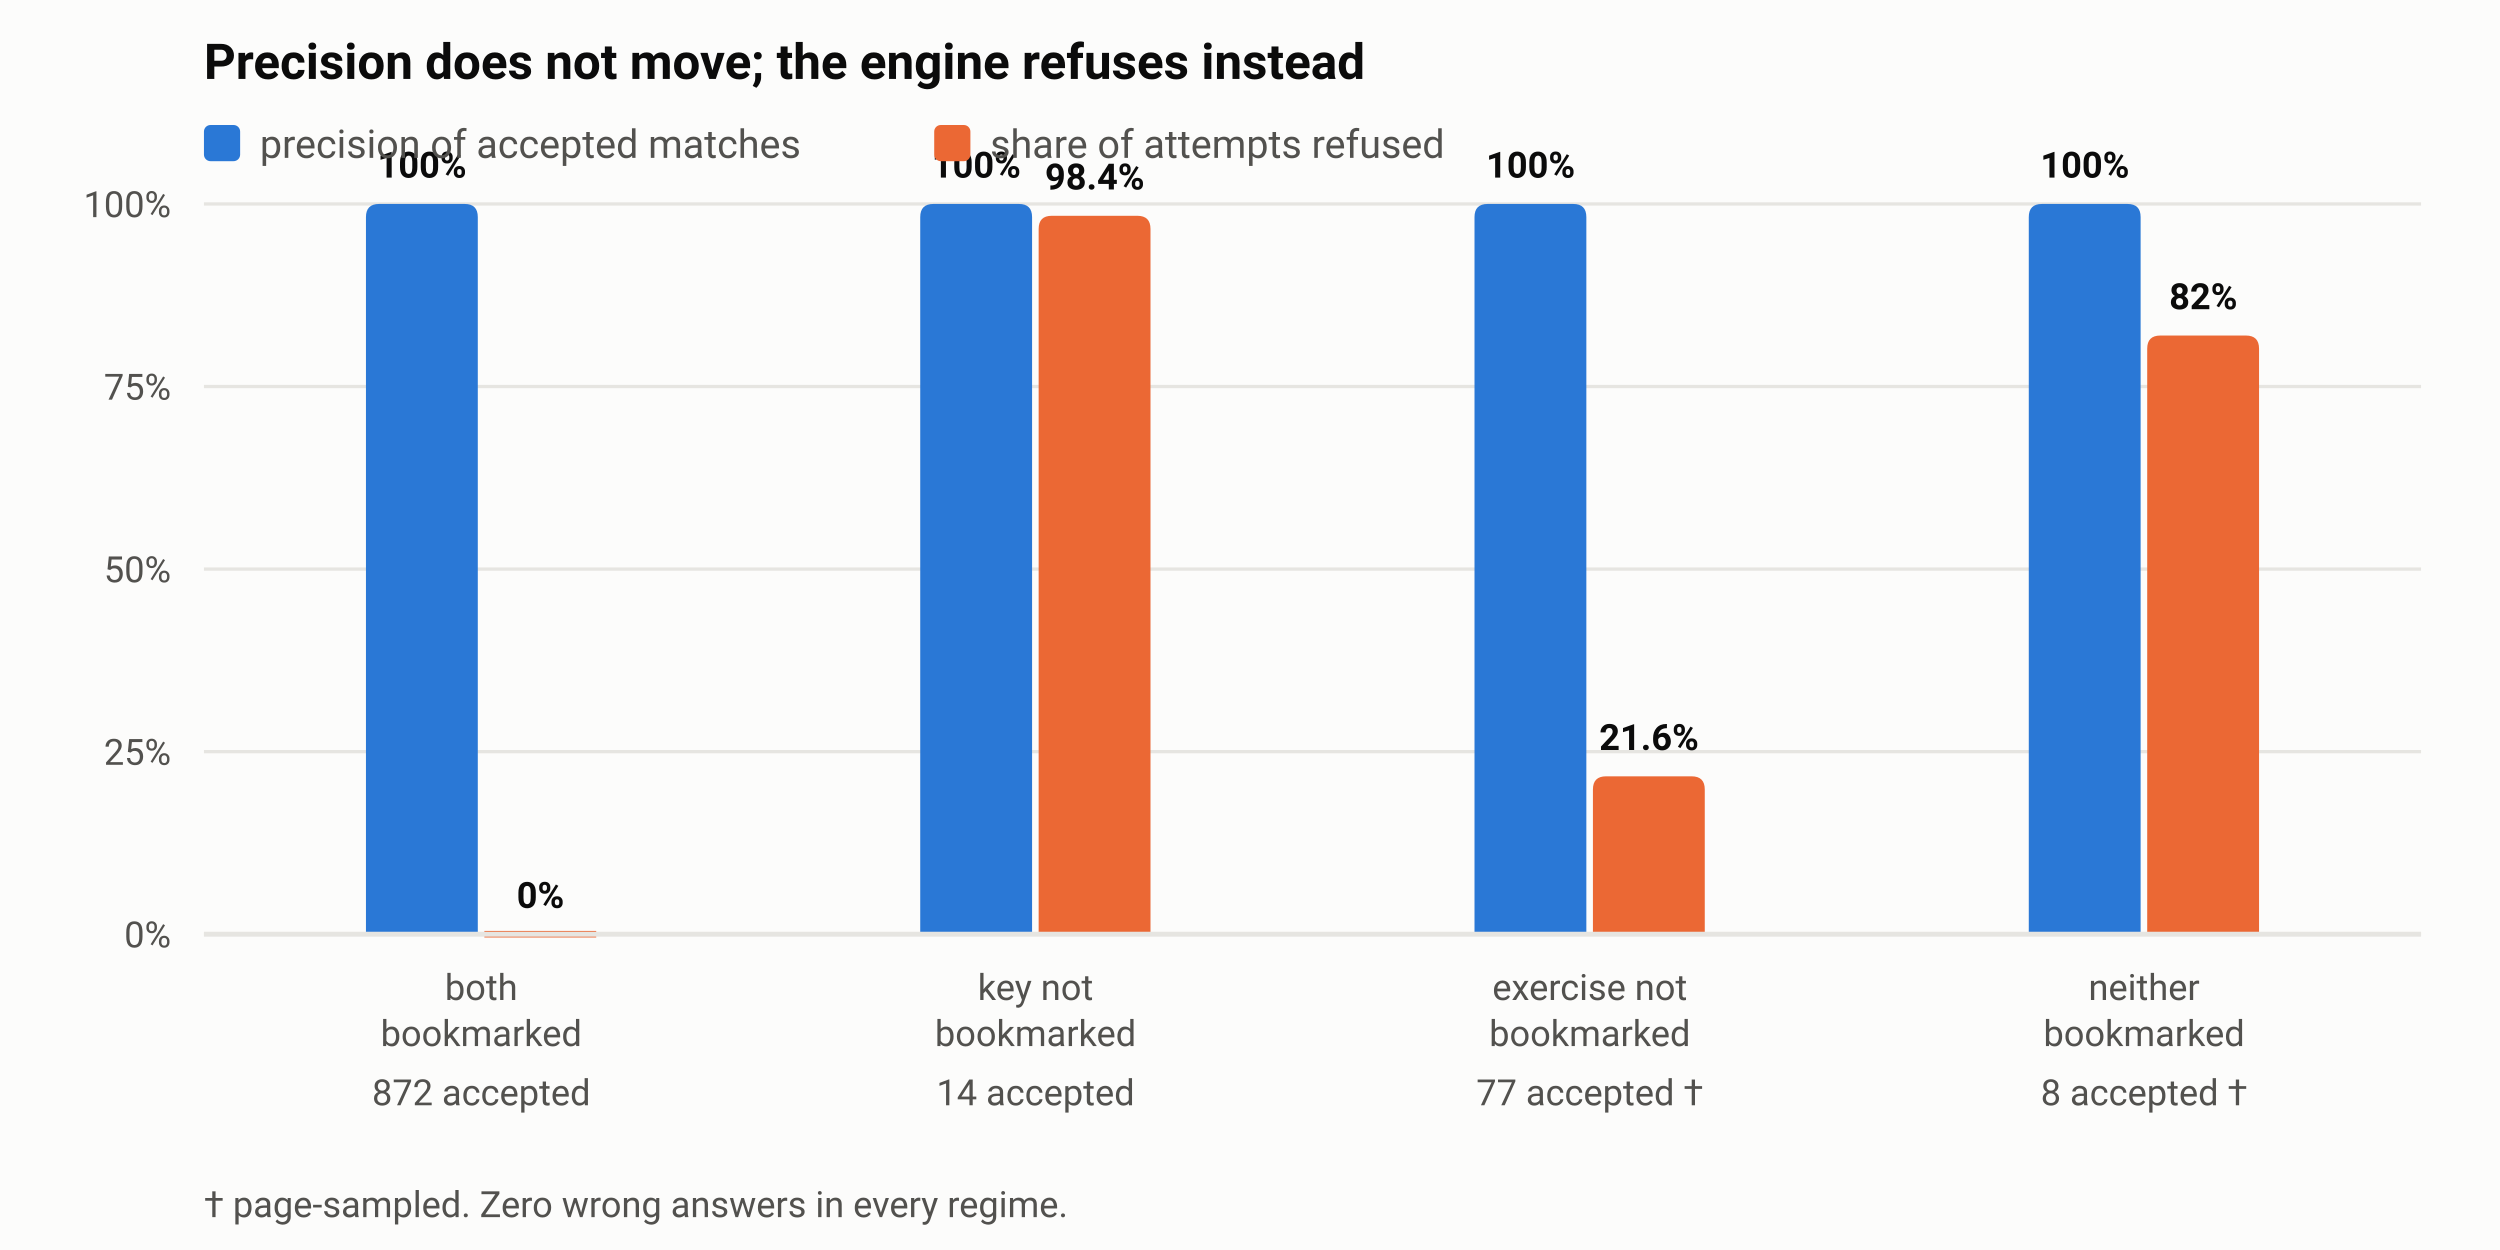
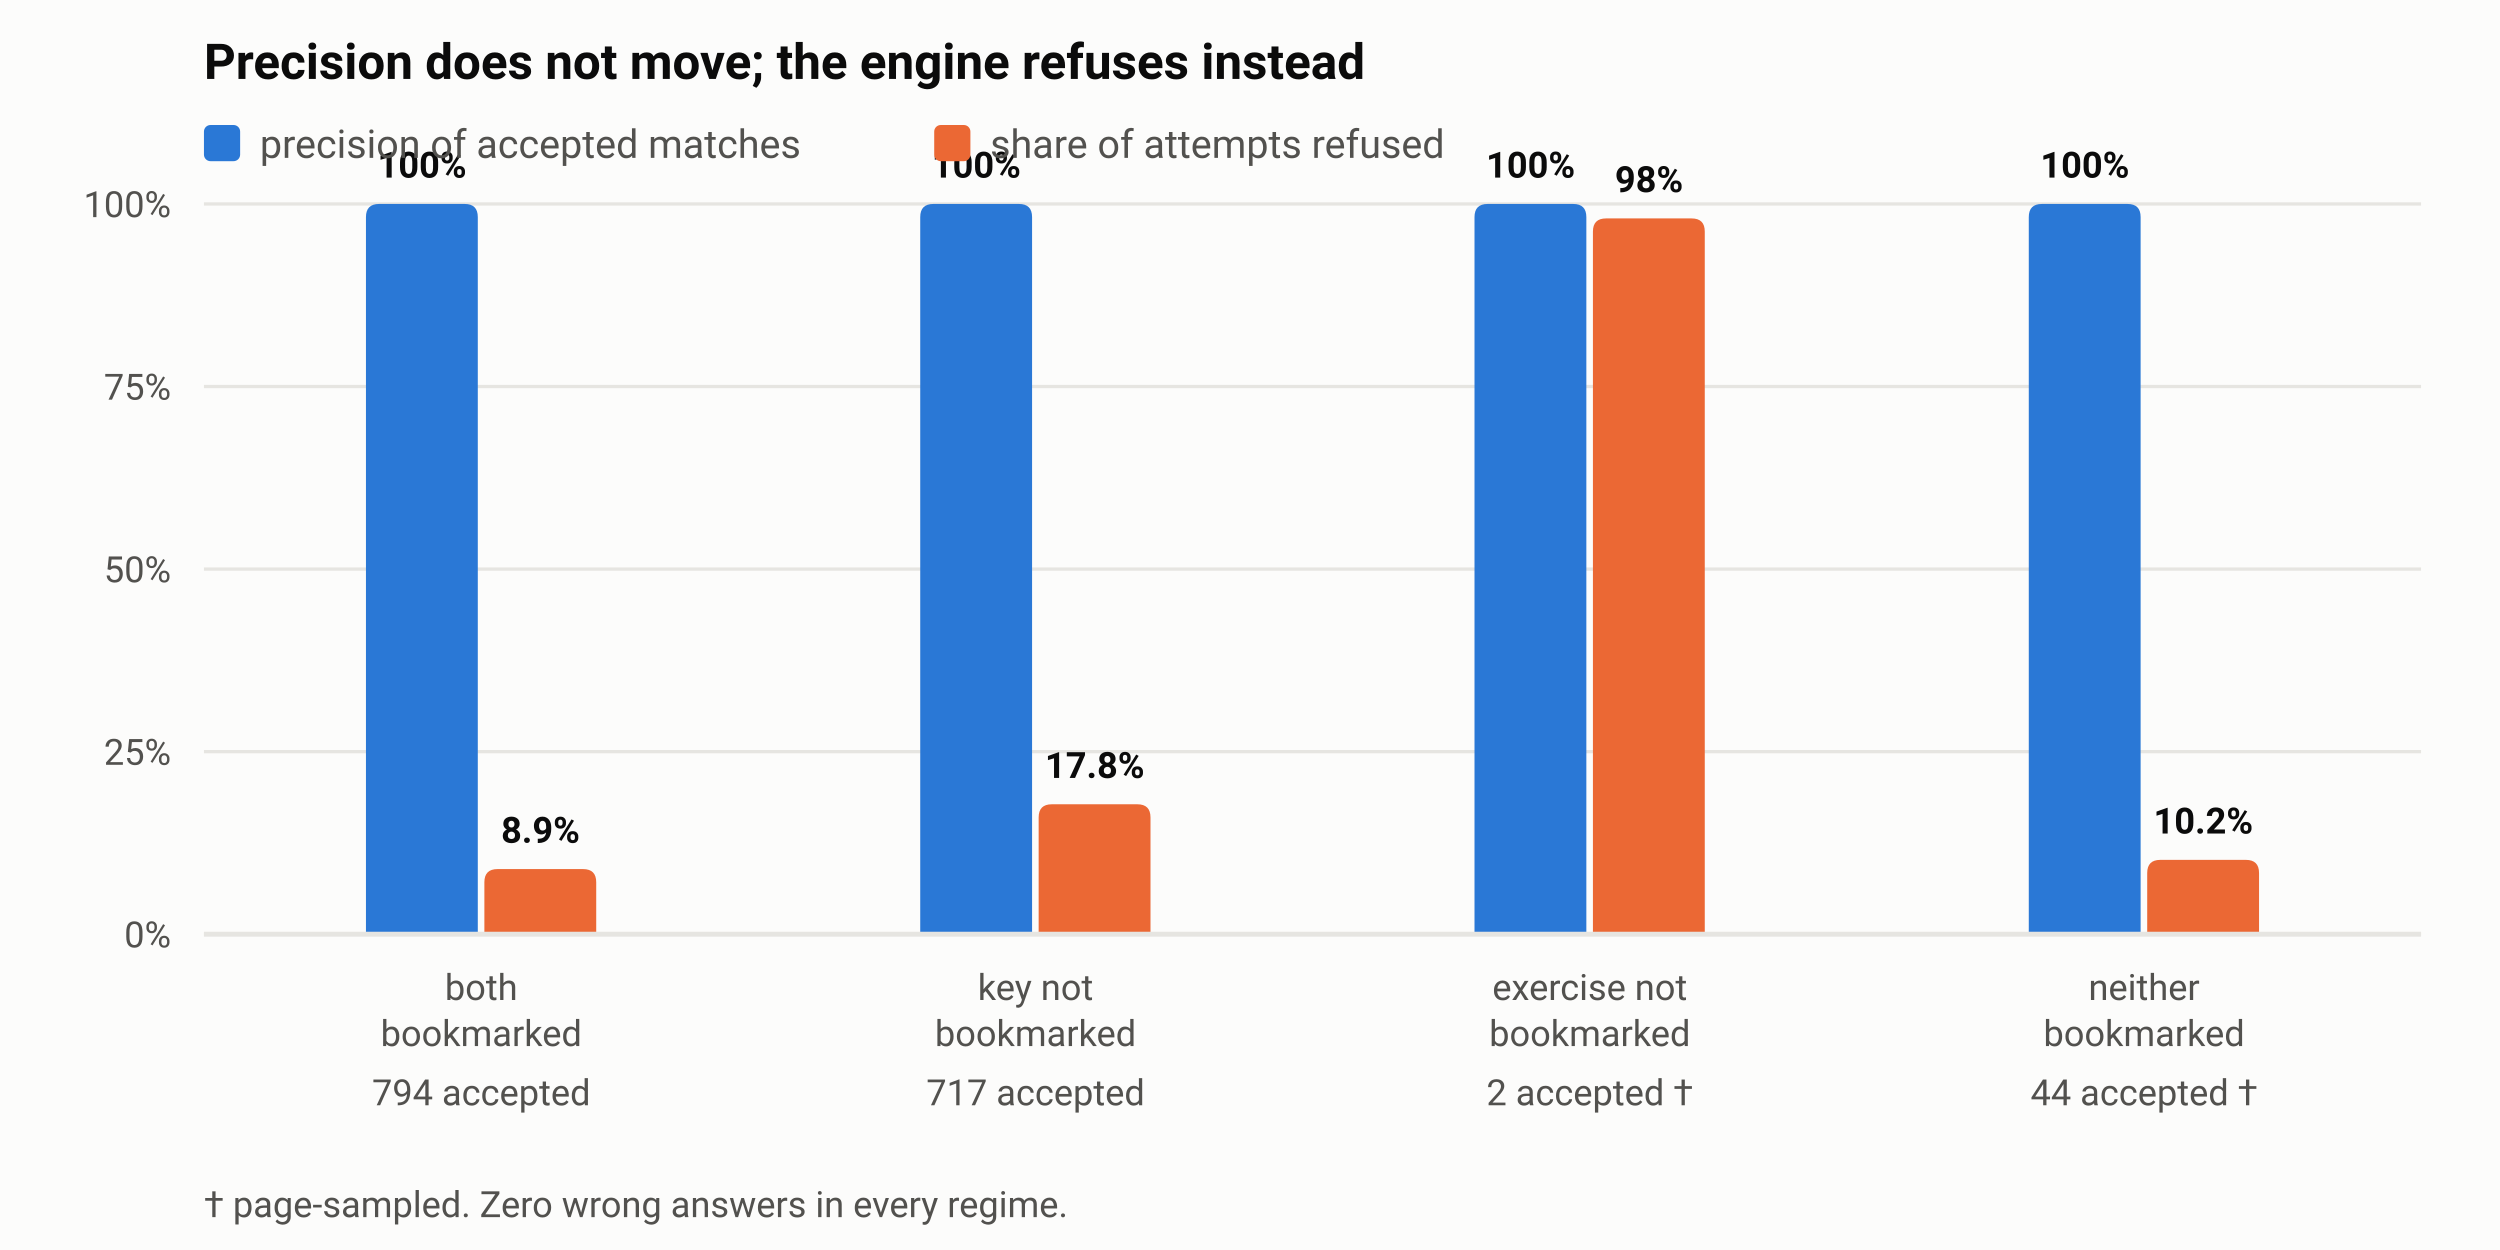
<svg xmlns="http://www.w3.org/2000/svg" viewBox="0 0 760 380" width="760" height="380" role="img">
  <style>
    .surface { fill: #fcfcfb; }
    .ink   { fill: #0b0b0b; }
    .muted { fill: #52514e; }
    .grid  { stroke: #e6e5e1; }
    .s1f { fill: #2a78d6; } .s1s { stroke: #2a78d6; }
    .s2f { fill: #eb6834; } .s2s { stroke: #eb6834; }
    .crit { fill: #d03b3b; stroke: #d03b3b; }
    text { font-family: ui-sans-serif, -apple-system, "Segoe UI", Roboto, "Helvetica Neue", Arial, sans-serif; }
    .title { font-size: 15px; font-weight: 600; }
    .sub   { font-size: 12px; }
    .lab   { font-size: 12px; }
    .tick  { font-size: 11px; }
    .val   { font-size: 11px; font-weight: 600; }
    .grid  { stroke-width: 1; }
    .axis  { stroke-width: 1.5; }
    @media (prefers-color-scheme: dark) {
      .surface { fill: #1a1a19; }
      .ink   { fill: #ffffff; }
      .muted { fill: #c3c2b7; }
      .grid  { stroke: #333331; }
      .s1f { fill: #3987e5; } .s1s { stroke: #3987e5; }
      .s2f { fill: #d95926; } .s2s { stroke: #d95926; }
    }
    
  </style>
  <rect width="760" height="380" class="surface" />
  <line x1="62" y1="284.0" x2="736" y2="284.0" class="grid" />
  <text x="52" y="288.0" text-anchor="end" class="tick muted">0%</text>
  <line x1="62" y1="228.5" x2="736" y2="228.5" class="grid" />
  <text x="52" y="232.5" text-anchor="end" class="tick muted">25%</text>
  <line x1="62" y1="173.0" x2="736" y2="173.0" class="grid" />
  <text x="52" y="177.0" text-anchor="end" class="tick muted">50%</text>
  <line x1="62" y1="117.5" x2="736" y2="117.5" class="grid" />
  <text x="52" y="121.5" text-anchor="end" class="tick muted">75%</text>
  <line x1="62" y1="62.0" x2="736" y2="62.0" class="grid" />
  <text x="52" y="66.0" text-anchor="end" class="tick muted">100%</text>
  <path d="M111.25,284 L111.25,66.0 Q111.25,62.0 115.25,62.0 L141.25,62.0 Q145.25,62.0 145.25,66.0 L145.25,284 Z" class="s1f" />
-   <line x1="147.25" y1="284.0" x2="181.25" y2="284.0" stroke-width="2" class="s2s" />
+   <path d="M147.25,284 L147.25,268.2 Q147.25,264.2 151.25,264.2 L177.25,264.2 Q181.25,264.2 181.25,268.2 L181.25,284 Z" class="s2f" />
  <text x="128.3" y="54.0" text-anchor="middle" class="val ink">100%</text>
-   <text x="164.3" y="276.0" text-anchor="middle" class="val ink">0%</text>
+   <text x="164.3" y="256.2" text-anchor="middle" class="val ink">8.9%</text>
  <text x="146.3" y="304" text-anchor="middle" class="tick muted">both</text>
  <text x="146.3" y="318" text-anchor="middle" class="tick muted">bookmarked</text>
-   <text x="146.3" y="336" text-anchor="middle" class="tick muted">872 accepted</text>
+   <text x="146.3" y="336" text-anchor="middle" class="tick muted">794 accepted</text>
  <path d="M279.75,284 L279.75,66.0 Q279.75,62.0 283.75,62.0 L309.75,62.0 Q313.75,62.0 313.75,66.0 L313.75,284 Z" class="s1f" />
-   <path d="M315.75,284 L315.75,69.6 Q315.75,65.6 319.75,65.6 L345.75,65.6 Q349.75,65.6 349.75,69.6 L349.75,284 Z" class="s2f" />
+   <path d="M315.75,284 L315.75,248.5 Q315.75,244.5 319.75,244.5 L345.75,244.5 Q349.75,244.5 349.75,248.5 L349.75,284 Z" class="s2f" />
  <text x="296.8" y="54.0" text-anchor="middle" class="val ink">100%</text>
-   <text x="332.8" y="57.6" text-anchor="middle" class="val ink">98.4%</text>
+   <text x="332.8" y="236.5" text-anchor="middle" class="val ink">17.8%</text>
  <text x="314.8" y="304" text-anchor="middle" class="tick muted">key not</text>
  <text x="314.8" y="318" text-anchor="middle" class="tick muted">bookmarked</text>
-   <text x="314.8" y="336" text-anchor="middle" class="tick muted">14 accepted</text>
+   <text x="314.8" y="336" text-anchor="middle" class="tick muted">717 accepted</text>
  <path d="M448.25,284 L448.25,66.0 Q448.25,62.0 452.25,62.0 L478.25,62.0 Q482.25,62.0 482.25,66.0 L482.25,284 Z" class="s1f" />
-   <path d="M484.25,284 L484.25,240.0 Q484.25,236.0 488.25,236.0 L514.25,236.0 Q518.25,236.0 518.25,240.0 L518.25,284 Z" class="s2f" />
+   <path d="M484.25,284 L484.25,70.4 Q484.25,66.4 488.25,66.4 L514.25,66.4 Q518.25,66.4 518.25,70.4 L518.25,284 Z" class="s2f" />
  <text x="465.3" y="54.0" text-anchor="middle" class="val ink">100%</text>
-   <text x="501.3" y="228.0" text-anchor="middle" class="val ink">21.6%</text>
+   <text x="501.3" y="58.4" text-anchor="middle" class="val ink">98%</text>
  <text x="483.3" y="304" text-anchor="middle" class="tick muted">exercise not</text>
  <text x="483.3" y="318" text-anchor="middle" class="tick muted">bookmarked</text>
-   <text x="483.3" y="336" text-anchor="middle" class="tick muted">77 accepted †</text>
+   <text x="483.3" y="336" text-anchor="middle" class="tick muted">2 accepted †</text>
  <path d="M616.75,284 L616.75,66.0 Q616.75,62.0 620.75,62.0 L646.75,62.0 Q650.75,62.0 650.75,66.0 L650.75,284 Z" class="s1f" />
-   <path d="M652.75,284 L652.75,106.0 Q652.75,102.0 656.75,102.0 L682.75,102.0 Q686.75,102.0 686.75,106.0 L686.75,284 Z" class="s2f" />
+   <path d="M652.75,284 L652.75,265.4 Q652.75,261.4 656.75,261.4 L682.75,261.4 Q686.75,261.4 686.75,265.4 L686.75,284 Z" class="s2f" />
  <text x="633.8" y="54.0" text-anchor="middle" class="val ink">100%</text>
-   <text x="669.8" y="94.0" text-anchor="middle" class="val ink">82%</text>
+   <text x="669.8" y="253.4" text-anchor="middle" class="val ink">10.2%</text>
  <text x="651.8" y="304" text-anchor="middle" class="tick muted">neither</text>
  <text x="651.8" y="318" text-anchor="middle" class="tick muted">bookmarked</text>
-   <text x="651.8" y="336" text-anchor="middle" class="tick muted">8 accepted †</text>
+   <text x="651.8" y="336" text-anchor="middle" class="tick muted">44 accepted †</text>
  <line x1="62" y1="284" x2="736" y2="284" class="grid axis" />
  <rect x="62" y="38" width="11" height="11" rx="2" class="s1f" />
  <text x="79" y="48" class="lab muted">precision of accepted matches</text>
  <rect x="284" y="38" width="11" height="11" rx="2" class="s2f" />
  <text x="301" y="48" class="lab muted">share of attempts refused</text>
  <text x="62" y="24" class="title ink">Precision does not move; the engine refuses instead</text>
  <text x="62" y="370" class="tick muted">† page-sampled. Zero wrong answers in every regime.</text>
</svg>
